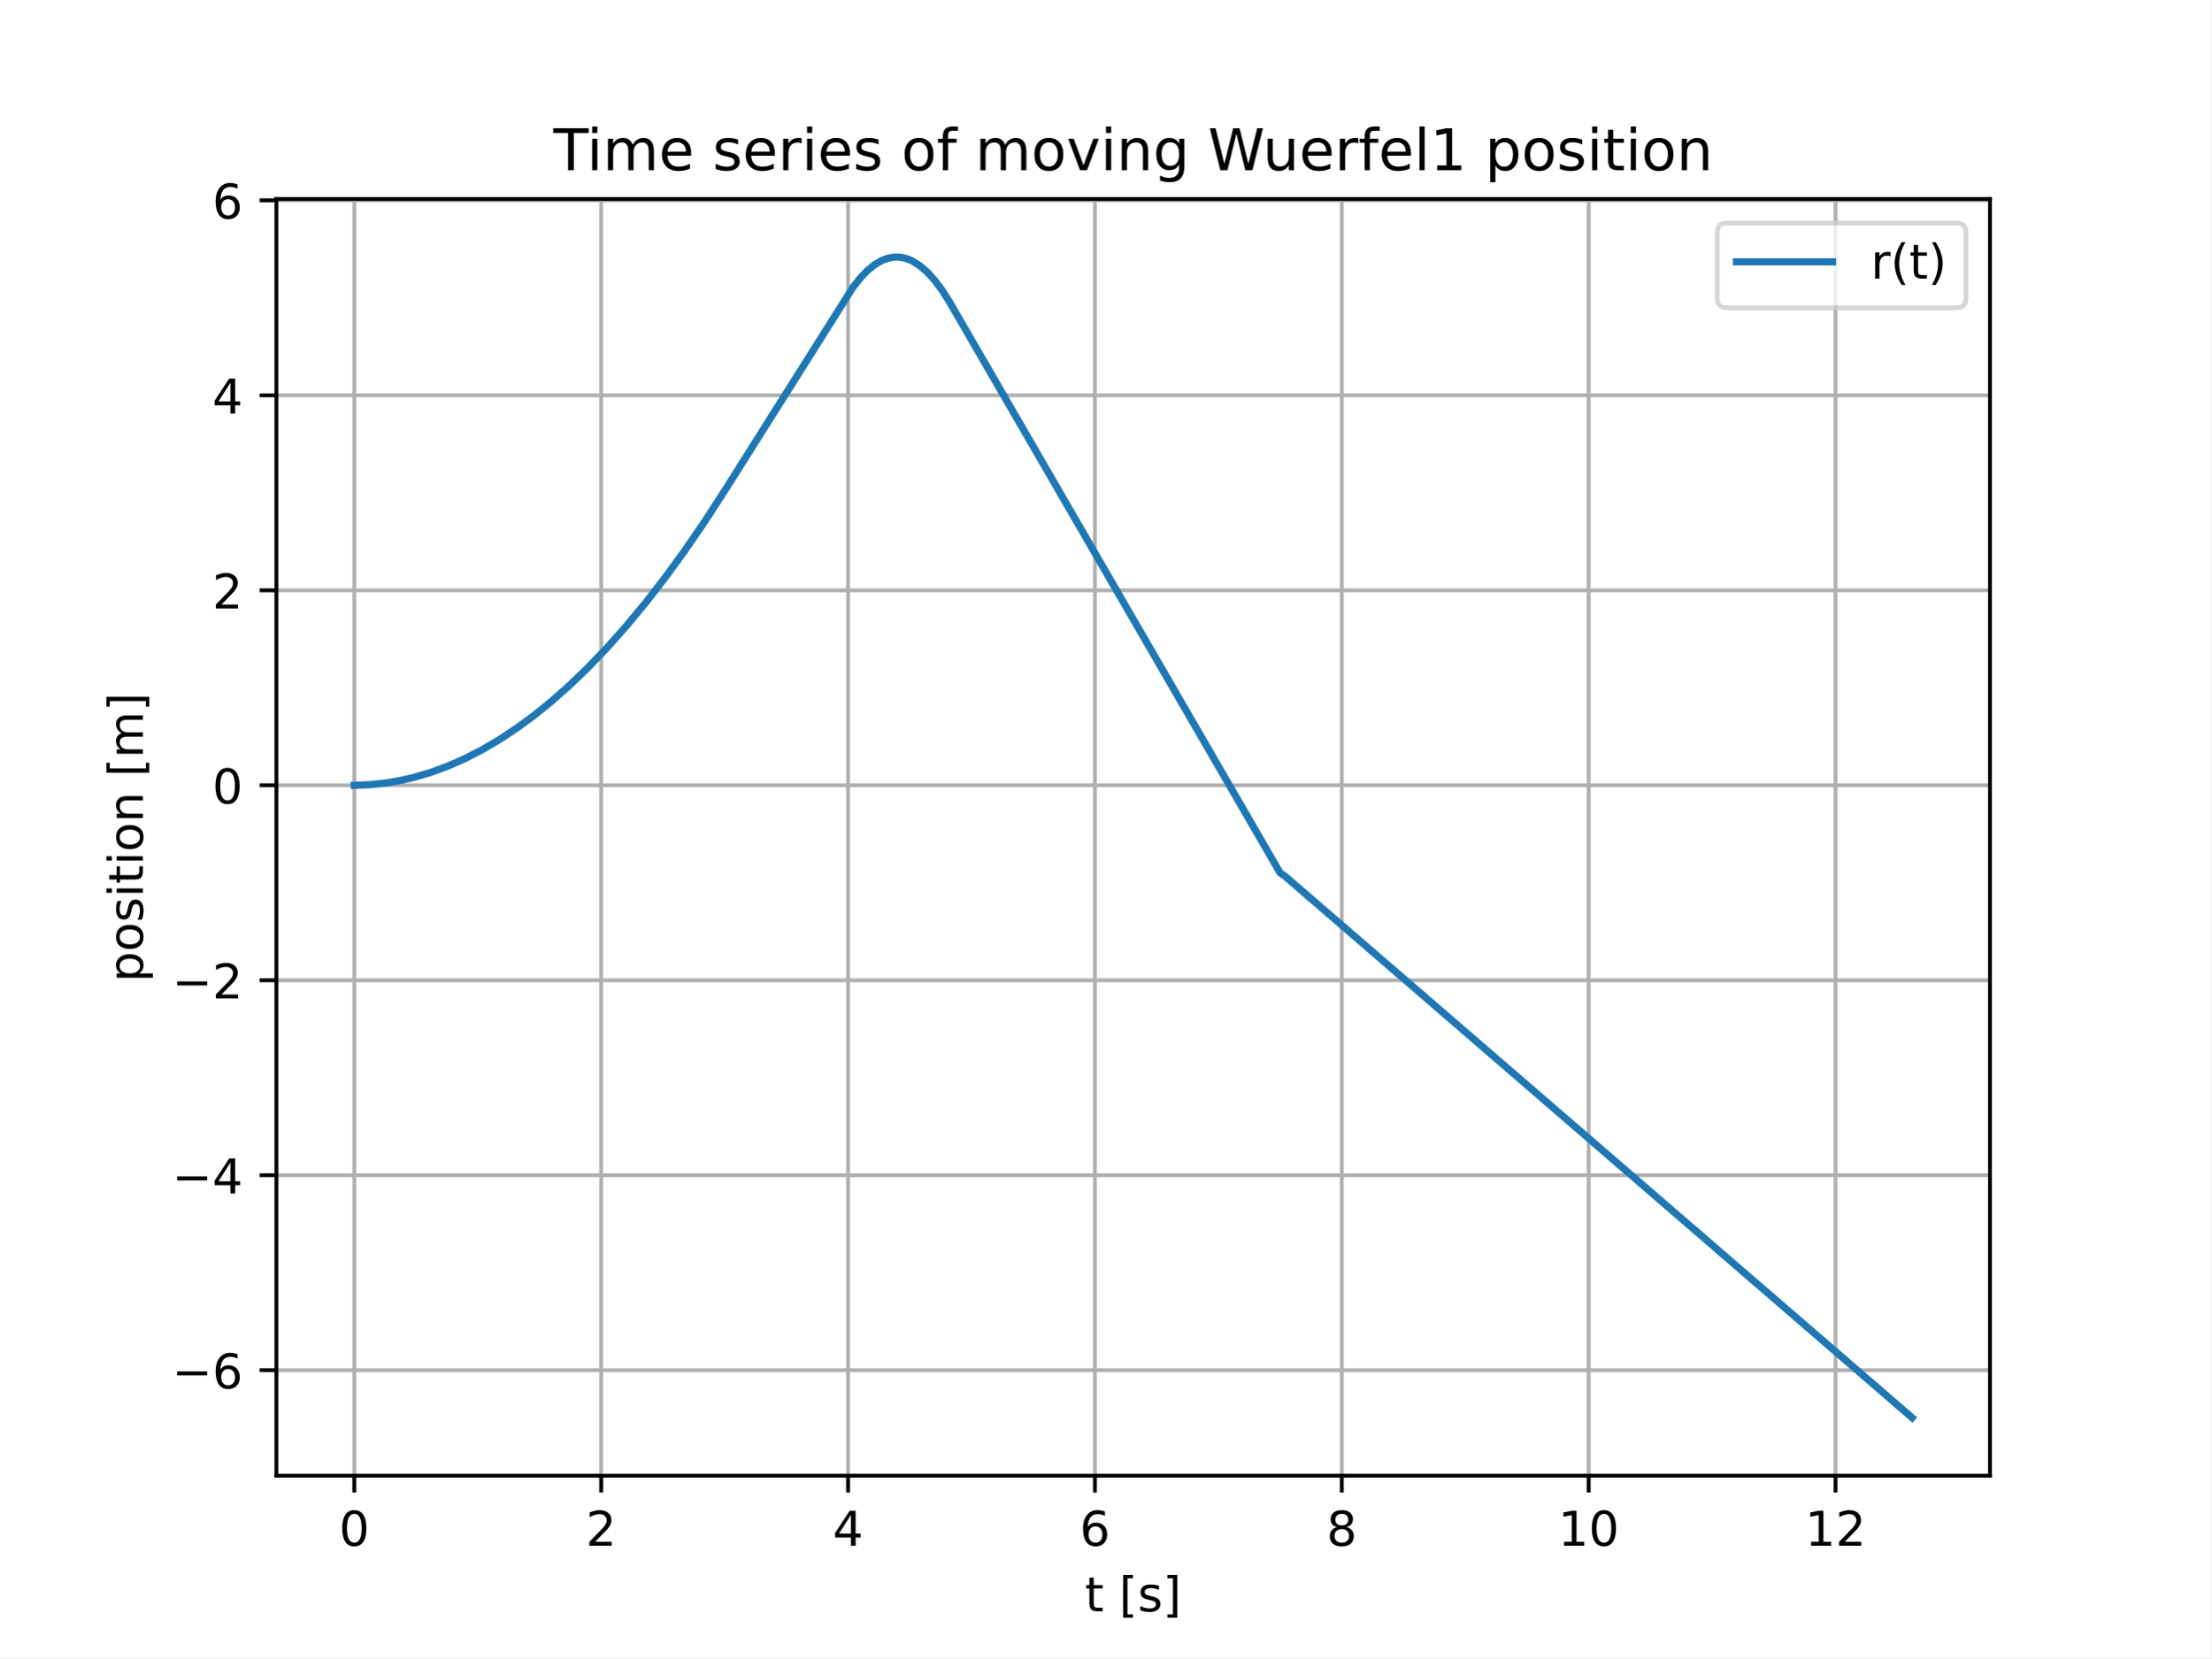
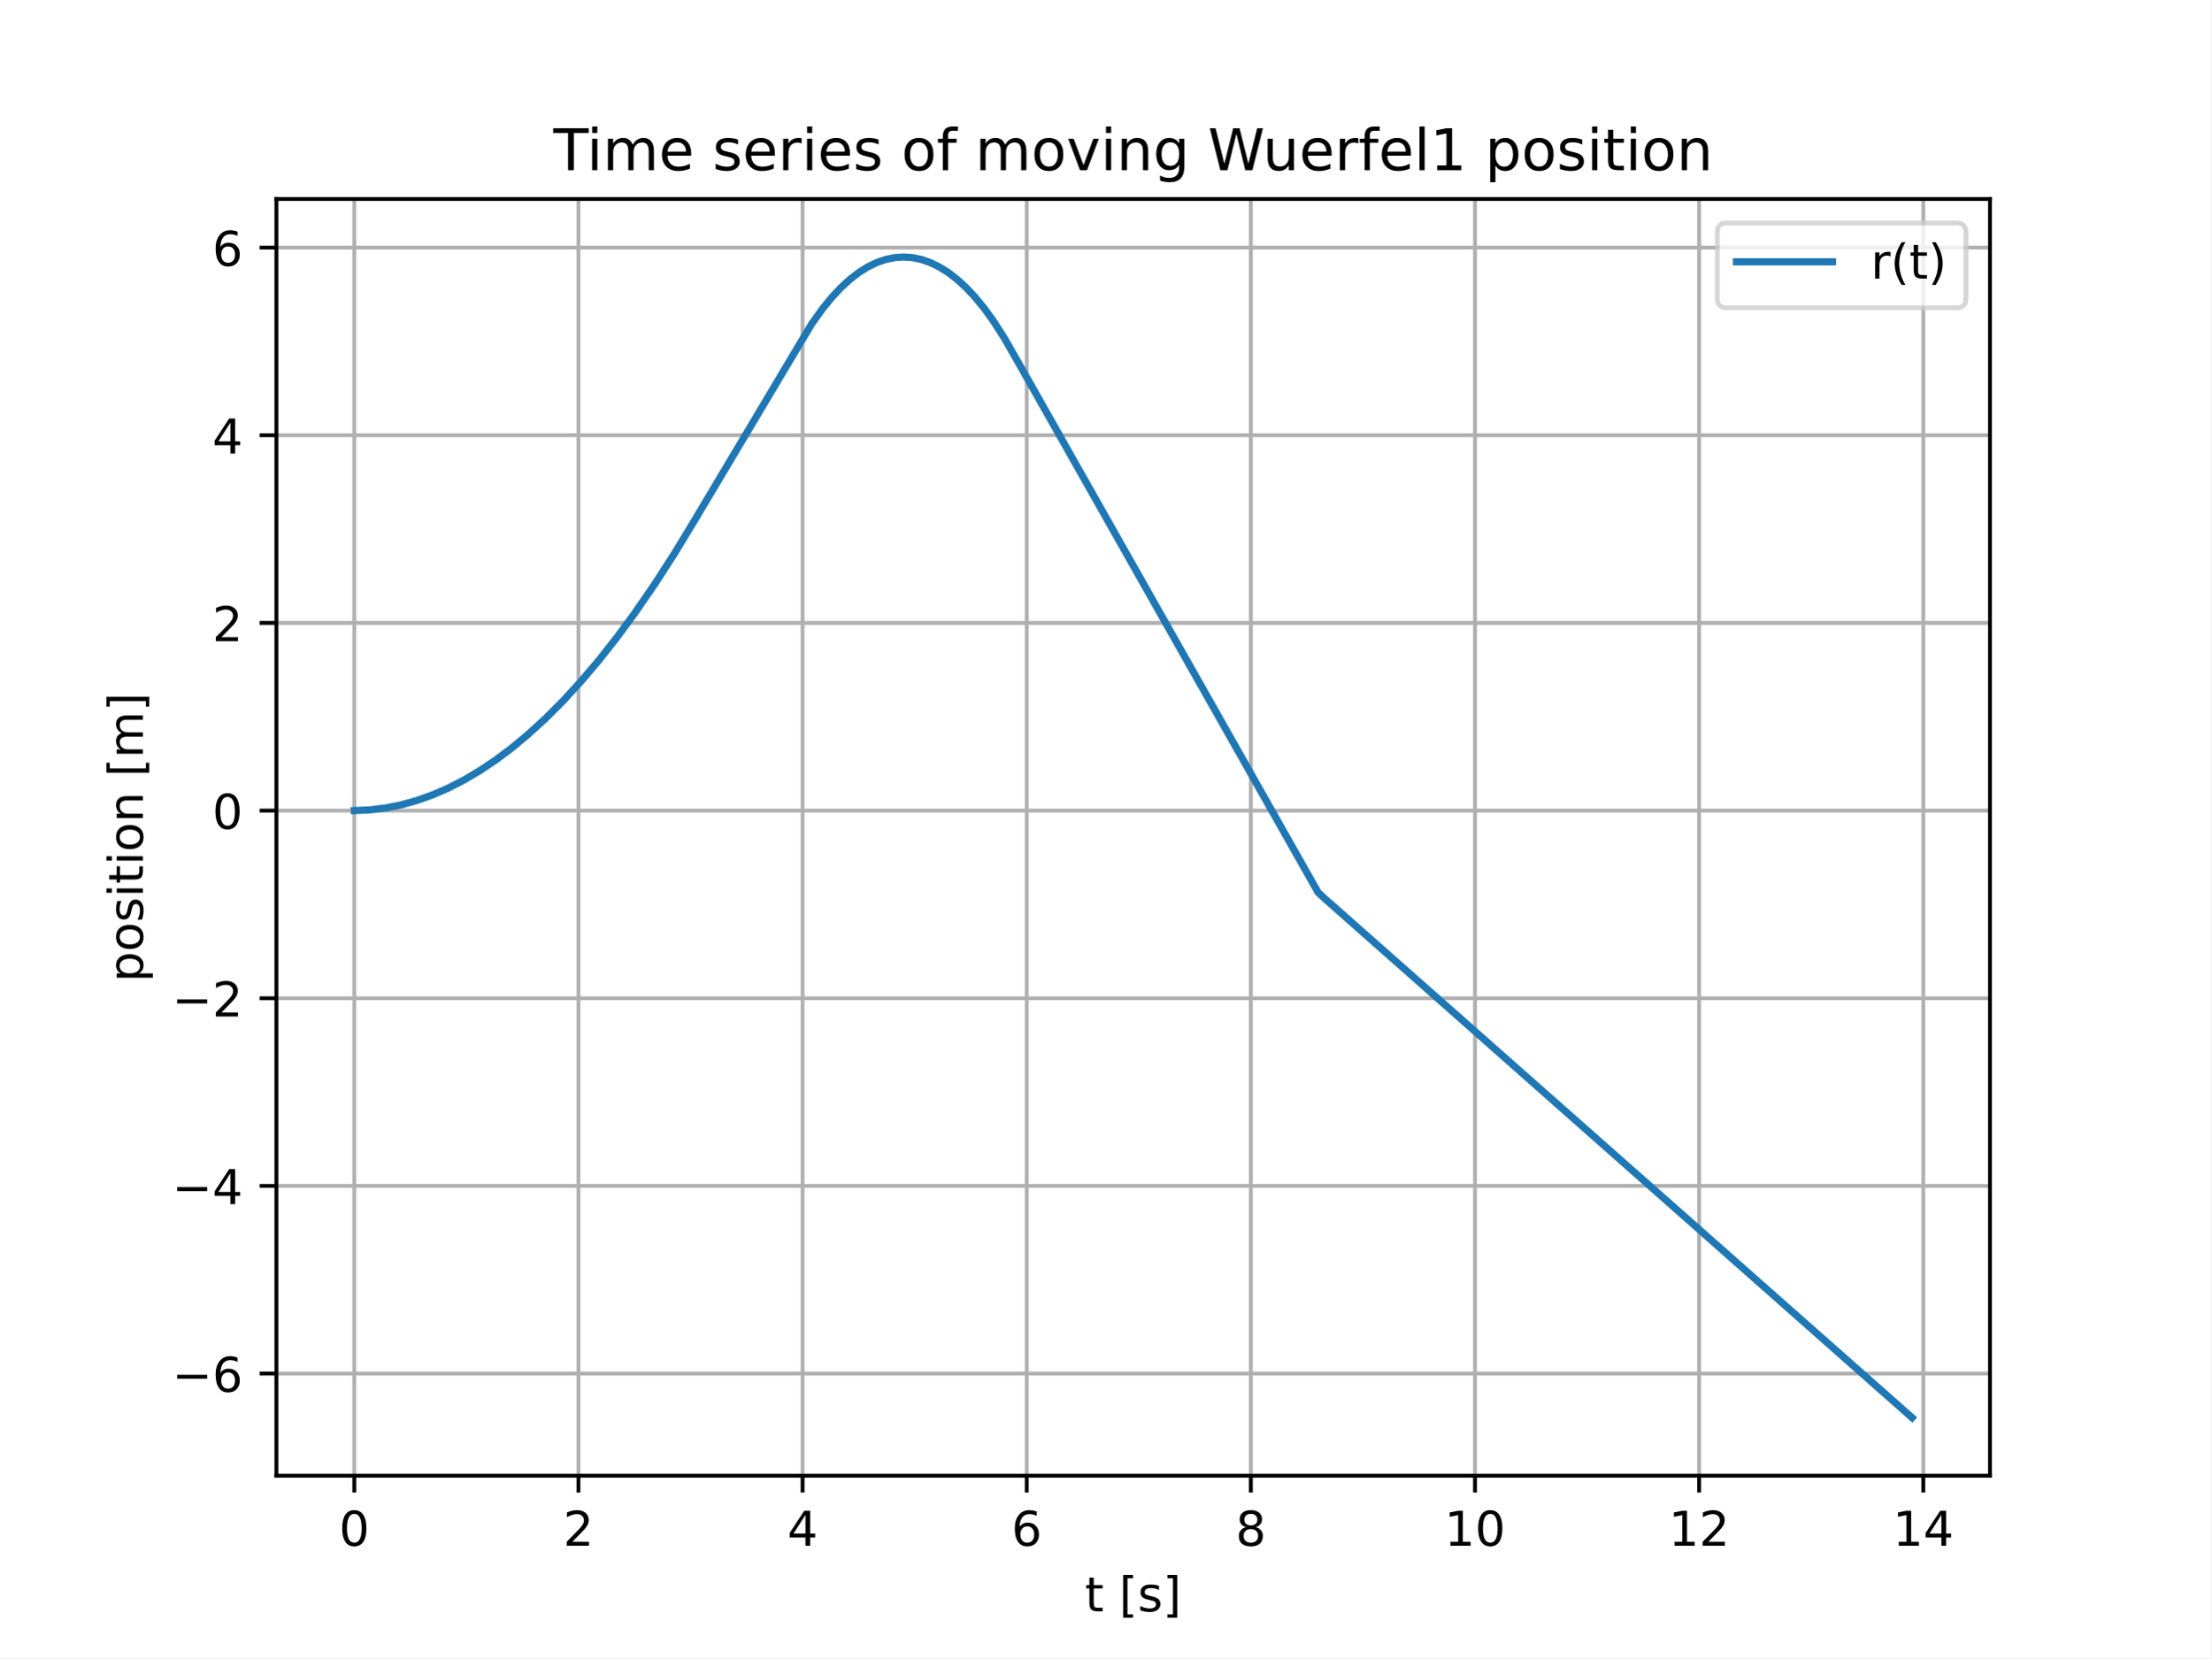
<svg xmlns="http://www.w3.org/2000/svg" xmlns:xlink="http://www.w3.org/1999/xlink" width="460.8pt" height="345.6pt" viewBox="0 0 460.8 345.6" version="1.1">
  <defs>
    <style type="text/css">*{stroke-linejoin: round; stroke-linecap: butt}</style>
  </defs>
  <g id="figure_1">
    <g id="patch_1">
      <path d="M 0 345.6  L 460.8 345.6  L 460.8 0  L 0 0  z " style="fill: #ffffff" />
    </g>
    <g id="axes_1">
      <g id="patch_2">
        <path d="M 57.6 307.584  L 414.72 307.584  L 414.72 41.472  L 57.6 41.472  z " style="fill: #ffffff" />
      </g>
      <g id="matplotlib.axis_1">
        <g id="xtick_1">
          <g id="line2d_1">
-             <path d="M 73.833 307.584  L 73.833 41.472  " clip-path="url(#p2201c6606d)" style="fill: none; stroke: #b0b0b0; stroke-width: 0.8; stroke-linecap: square" />
+             <path d="M 73.833 307.584  L 73.833 41.472  " clip-path="url(#pa4aca98f03)" style="fill: none; stroke: #b0b0b0; stroke-width: 0.8; stroke-linecap: square" />
          </g>
          <g id="line2d_2">
            <defs>
-               <path id="mc4bb93ca86" d="M 0 0  L 0 3.5  " style="stroke: #000000; stroke-width: 0.8" />
+               <path id="m9a7cd07a11" d="M 0 0  L 0 3.5  " style="stroke: #000000; stroke-width: 0.8" />
            </defs>
            <g>
-               <use xlink:href="#mc4bb93ca86" x="73.833" y="307.584" style="stroke: #000000; stroke-width: 0.8" />
+               <use xlink:href="#m9a7cd07a11" x="73.833" y="307.584" style="stroke: #000000; stroke-width: 0.8" />
            </g>
          </g>
          <g id="text_1">
            <g transform="translate(70.65148 322.1824) scale(0.1 -0.1)">
              <defs>
                <path id="DejaVuSans-30" d="M 2034 4250  Q 1547 4250 1301 3770  Q 1056 3291 1056 2328  Q 1056 1369 1301 889  Q 1547 409 2034 409  Q 2525 409 2770 889  Q 3016 1369 3016 2328  Q 3016 3291 2770 3770  Q 2525 4250 2034 4250  z M 2034 4750  Q 2819 4750 3233 4129  Q 3647 3509 3647 2328  Q 3647 1150 3233 529  Q 2819 -91 2034 -91  Q 1250 -91 836 529  Q 422 1150 422 2328  Q 422 3509 836 4129  Q 1250 4750 2034 4750  z " transform="scale(0.015625)" />
              </defs>
              <use xlink:href="#DejaVuSans-30" />
            </g>
          </g>
        </g>
        <g id="xtick_2">
          <g id="line2d_3">
-             <path d="M 125.284 307.584  L 125.284 41.472  " clip-path="url(#p2201c6606d)" style="fill: none; stroke: #b0b0b0; stroke-width: 0.8; stroke-linecap: square" />
+             <path d="M 120.546 307.584  L 120.546 41.472  " clip-path="url(#pa4aca98f03)" style="fill: none; stroke: #b0b0b0; stroke-width: 0.8; stroke-linecap: square" />
          </g>
          <g id="line2d_4">
            <g>
-               <use xlink:href="#mc4bb93ca86" x="125.284" y="307.584" style="stroke: #000000; stroke-width: 0.8" />
+               <use xlink:href="#m9a7cd07a11" x="120.546" y="307.584" style="stroke: #000000; stroke-width: 0.8" />
            </g>
          </g>
          <g id="text_2">
-             <g transform="translate(122.1023 322.1824) scale(0.1 -0.1)">
+             <g transform="translate(117.3644 322.1824) scale(0.1 -0.1)">
              <defs>
                <path id="DejaVuSans-32" d="M 1228 531  L 3431 531  L 3431 0  L 469 0  L 469 531  Q 828 903 1448 1529  Q 2069 2156 2228 2338  Q 2531 2678 2651 2914  Q 2772 3150 2772 3378  Q 2772 3750 2511 3984  Q 2250 4219 1831 4219  Q 1534 4219 1204 4116  Q 875 4013 500 3803  L 500 4441  Q 881 4594 1212 4672  Q 1544 4750 1819 4750  Q 2544 4750 2975 4387  Q 3406 4025 3406 3419  Q 3406 3131 3298 2873  Q 3191 2616 2906 2266  Q 2828 2175 2409 1742  Q 1991 1309 1228 531  z " transform="scale(0.015625)" />
              </defs>
              <use xlink:href="#DejaVuSans-32" />
            </g>
          </g>
        </g>
        <g id="xtick_3">
          <g id="line2d_5">
-             <path d="M 176.734 307.584  L 176.734 41.472  " clip-path="url(#p2201c6606d)" style="fill: none; stroke: #b0b0b0; stroke-width: 0.8; stroke-linecap: square" />
+             <path d="M 167.258 307.584  L 167.258 41.472  " clip-path="url(#pa4aca98f03)" style="fill: none; stroke: #b0b0b0; stroke-width: 0.8; stroke-linecap: square" />
          </g>
          <g id="line2d_6">
            <g>
-               <use xlink:href="#mc4bb93ca86" x="176.734" y="307.584" style="stroke: #000000; stroke-width: 0.8" />
+               <use xlink:href="#m9a7cd07a11" x="167.258" y="307.584" style="stroke: #000000; stroke-width: 0.8" />
            </g>
          </g>
          <g id="text_3">
-             <g transform="translate(173.5531 322.1824) scale(0.1 -0.1)">
+             <g transform="translate(164.0772 322.1824) scale(0.1 -0.1)">
              <defs>
                <path id="DejaVuSans-34" d="M 2419 4116  L 825 1625  L 2419 1625  L 2419 4116  z M 2253 4666  L 3047 4666  L 3047 1625  L 3713 1625  L 3713 1100  L 3047 1100  L 3047 0  L 2419 0  L 2419 1100  L 313 1100  L 313 1709  L 2253 4666  z " transform="scale(0.015625)" />
              </defs>
              <use xlink:href="#DejaVuSans-34" />
            </g>
          </g>
        </g>
        <g id="xtick_4">
          <g id="line2d_7">
-             <path d="M 228.185 307.584  L 228.185 41.472  " clip-path="url(#p2201c6606d)" style="fill: none; stroke: #b0b0b0; stroke-width: 0.8; stroke-linecap: square" />
+             <path d="M 213.971 307.584  L 213.971 41.472  " clip-path="url(#pa4aca98f03)" style="fill: none; stroke: #b0b0b0; stroke-width: 0.8; stroke-linecap: square" />
          </g>
          <g id="line2d_8">
            <g>
-               <use xlink:href="#mc4bb93ca86" x="228.185" y="307.584" style="stroke: #000000; stroke-width: 0.8" />
+               <use xlink:href="#m9a7cd07a11" x="213.971" y="307.584" style="stroke: #000000; stroke-width: 0.8" />
            </g>
          </g>
          <g id="text_4">
-             <g transform="translate(225.0039 322.1824) scale(0.1 -0.1)">
+             <g transform="translate(210.7901 322.1824) scale(0.1 -0.1)">
              <defs>
                <path id="DejaVuSans-36" d="M 2113 2584  Q 1688 2584 1439 2293  Q 1191 2003 1191 1497  Q 1191 994 1439 701  Q 1688 409 2113 409  Q 2538 409 2786 701  Q 3034 994 3034 1497  Q 3034 2003 2786 2293  Q 2538 2584 2113 2584  z M 3366 4563  L 3366 3988  Q 3128 4100 2886 4159  Q 2644 4219 2406 4219  Q 1781 4219 1451 3797  Q 1122 3375 1075 2522  Q 1259 2794 1537 2939  Q 1816 3084 2150 3084  Q 2853 3084 3261 2657  Q 3669 2231 3669 1497  Q 3669 778 3244 343  Q 2819 -91 2113 -91  Q 1303 -91 875 529  Q 447 1150 447 2328  Q 447 3434 972 4092  Q 1497 4750 2381 4750  Q 2619 4750 2861 4703  Q 3103 4656 3366 4563  z " transform="scale(0.015625)" />
              </defs>
              <use xlink:href="#DejaVuSans-36" />
            </g>
          </g>
        </g>
        <g id="xtick_5">
          <g id="line2d_9">
-             <path d="M 279.636 307.584  L 279.636 41.472  " clip-path="url(#p2201c6606d)" style="fill: none; stroke: #b0b0b0; stroke-width: 0.8; stroke-linecap: square" />
+             <path d="M 260.684 307.584  L 260.684 41.472  " clip-path="url(#pa4aca98f03)" style="fill: none; stroke: #b0b0b0; stroke-width: 0.8; stroke-linecap: square" />
          </g>
          <g id="line2d_10">
            <g>
-               <use xlink:href="#mc4bb93ca86" x="279.636" y="307.584" style="stroke: #000000; stroke-width: 0.8" />
+               <use xlink:href="#m9a7cd07a11" x="260.684" y="307.584" style="stroke: #000000; stroke-width: 0.8" />
            </g>
          </g>
          <g id="text_5">
-             <g transform="translate(276.4547 322.1824) scale(0.1 -0.1)">
+             <g transform="translate(257.503 322.1824) scale(0.1 -0.1)">
              <defs>
                <path id="DejaVuSans-38" d="M 2034 2216  Q 1584 2216 1326 1975  Q 1069 1734 1069 1313  Q 1069 891 1326 650  Q 1584 409 2034 409  Q 2484 409 2743 651  Q 3003 894 3003 1313  Q 3003 1734 2745 1975  Q 2488 2216 2034 2216  z M 1403 2484  Q 997 2584 770 2862  Q 544 3141 544 3541  Q 544 4100 942 4425  Q 1341 4750 2034 4750  Q 2731 4750 3128 4425  Q 3525 4100 3525 3541  Q 3525 3141 3298 2862  Q 3072 2584 2669 2484  Q 3125 2378 3379 2068  Q 3634 1759 3634 1313  Q 3634 634 3220 271  Q 2806 -91 2034 -91  Q 1263 -91 848 271  Q 434 634 434 1313  Q 434 1759 690 2068  Q 947 2378 1403 2484  z M 1172 3481  Q 1172 3119 1398 2916  Q 1625 2713 2034 2713  Q 2441 2713 2670 2916  Q 2900 3119 2900 3481  Q 2900 3844 2670 4047  Q 2441 4250 2034 4250  Q 1625 4250 1398 4047  Q 1172 3844 1172 3481  z " transform="scale(0.015625)" />
              </defs>
              <use xlink:href="#DejaVuSans-38" />
            </g>
          </g>
        </g>
        <g id="xtick_6">
          <g id="line2d_11">
-             <path d="M 331.087 307.584  L 331.087 41.472  " clip-path="url(#p2201c6606d)" style="fill: none; stroke: #b0b0b0; stroke-width: 0.8; stroke-linecap: square" />
+             <path d="M 307.397 307.584  L 307.397 41.472  " clip-path="url(#pa4aca98f03)" style="fill: none; stroke: #b0b0b0; stroke-width: 0.8; stroke-linecap: square" />
          </g>
          <g id="line2d_12">
            <g>
-               <use xlink:href="#mc4bb93ca86" x="331.087" y="307.584" style="stroke: #000000; stroke-width: 0.8" />
+               <use xlink:href="#m9a7cd07a11" x="307.397" y="307.584" style="stroke: #000000; stroke-width: 0.8" />
            </g>
          </g>
          <g id="text_6">
-             <g transform="translate(324.7242 322.1824) scale(0.1 -0.1)">
+             <g transform="translate(301.0346 322.1824) scale(0.1 -0.1)">
              <defs>
                <path id="DejaVuSans-31" d="M 794 531  L 1825 531  L 1825 4091  L 703 3866  L 703 4441  L 1819 4666  L 2450 4666  L 2450 531  L 3481 531  L 3481 0  L 794 0  L 794 531  z " transform="scale(0.015625)" />
              </defs>
              <use xlink:href="#DejaVuSans-31" />
              <use xlink:href="#DejaVuSans-30" x="63.623" />
            </g>
          </g>
        </g>
        <g id="xtick_7">
          <g id="line2d_13">
-             <path d="M 382.538 307.584  L 382.538 41.472  " clip-path="url(#p2201c6606d)" style="fill: none; stroke: #b0b0b0; stroke-width: 0.8; stroke-linecap: square" />
+             <path d="M 354.11 307.584  L 354.11 41.472  " clip-path="url(#pa4aca98f03)" style="fill: none; stroke: #b0b0b0; stroke-width: 0.8; stroke-linecap: square" />
          </g>
          <g id="line2d_14">
            <g>
-               <use xlink:href="#mc4bb93ca86" x="382.538" y="307.584" style="stroke: #000000; stroke-width: 0.8" />
+               <use xlink:href="#m9a7cd07a11" x="354.11" y="307.584" style="stroke: #000000; stroke-width: 0.8" />
            </g>
          </g>
          <g id="text_7">
-             <g transform="translate(376.175 322.1824) scale(0.1 -0.1)">
+             <g transform="translate(347.7475 322.1824) scale(0.1 -0.1)">
              <use xlink:href="#DejaVuSans-31" />
              <use xlink:href="#DejaVuSans-32" x="63.623" />
            </g>
          </g>
        </g>
-         <g id="text_8">
+         <g id="xtick_8">
+           <g id="line2d_15">
+             <path d="M 400.823 307.584  L 400.823 41.472  " clip-path="url(#pa4aca98f03)" style="fill: none; stroke: #b0b0b0; stroke-width: 0.8; stroke-linecap: square" />
+           </g>
+           <g id="line2d_16">
+             <g>
+               <use xlink:href="#m9a7cd07a11" x="400.823" y="307.584" style="stroke: #000000; stroke-width: 0.8" />
+             </g>
+           </g>
+           <g id="text_8">
+             <g transform="translate(394.4604 322.1824) scale(0.1 -0.1)">
+               <use xlink:href="#DejaVuSans-31" />
+               <use xlink:href="#DejaVuSans-34" x="63.623" />
+             </g>
+           </g>
+         </g>
+         <g id="text_9">
          <g transform="translate(226.1045 335.8606) scale(0.1 -0.1)">
            <defs>
              <path id="DejaVuSans-74" d="M 1172 4494  L 1172 3500  L 2356 3500  L 2356 3053  L 1172 3053  L 1172 1153  Q 1172 725 1289 603  Q 1406 481 1766 481  L 2356 481  L 2356 0  L 1766 0  Q 1100 0 847 248  Q 594 497 594 1153  L 594 3053  L 172 3053  L 172 3500  L 594 3500  L 594 4494  L 1172 4494  z " transform="scale(0.015625)" />
              <path id="DejaVuSans-20" transform="scale(0.015625)" />
              <path id="DejaVuSans-5b" d="M 550 4863  L 1875 4863  L 1875 4416  L 1125 4416  L 1125 -397  L 1875 -397  L 1875 -844  L 550 -844  L 550 4863  z " transform="scale(0.015625)" />
              <path id="DejaVuSans-73" d="M 2834 3397  L 2834 2853  Q 2591 2978 2328 3040  Q 2066 3103 1784 3103  Q 1356 3103 1142 2972  Q 928 2841 928 2578  Q 928 2378 1081 2264  Q 1234 2150 1697 2047  L 1894 2003  Q 2506 1872 2764 1633  Q 3022 1394 3022 966  Q 3022 478 2636 193  Q 2250 -91 1575 -91  Q 1294 -91 989 -36  Q 684 19 347 128  L 347 722  Q 666 556 975 473  Q 1284 391 1588 391  Q 1994 391 2212 530  Q 2431 669 2431 922  Q 2431 1156 2273 1281  Q 2116 1406 1581 1522  L 1381 1569  Q 847 1681 609 1914  Q 372 2147 372 2553  Q 372 3047 722 3315  Q 1072 3584 1716 3584  Q 2034 3584 2315 3537  Q 2597 3491 2834 3397  z " transform="scale(0.015625)" />
              <path id="DejaVuSans-5d" d="M 1947 4863  L 1947 -844  L 622 -844  L 622 -397  L 1369 -397  L 1369 4416  L 622 4416  L 622 4863  L 1947 4863  z " transform="scale(0.015625)" />
            </defs>
            <use xlink:href="#DejaVuSans-74" />
            <use xlink:href="#DejaVuSans-20" x="39.209" />
            <use xlink:href="#DejaVuSans-5b" x="70.996" />
            <use xlink:href="#DejaVuSans-73" x="110.01" />
            <use xlink:href="#DejaVuSans-5d" x="162.109" />
          </g>
        </g>
      </g>
      <g id="matplotlib.axis_2">
        <g id="ytick_1">
-           <g id="line2d_15">
-             <path d="M 57.6 285.594  L 414.72 285.594  " clip-path="url(#p2201c6606d)" style="fill: none; stroke: #b0b0b0; stroke-width: 0.8; stroke-linecap: square" />
-           </g>
-           <g id="line2d_16">
+           <g id="line2d_17">
+             <path d="M 57.6 286.295  L 414.72 286.295  " clip-path="url(#pa4aca98f03)" style="fill: none; stroke: #b0b0b0; stroke-width: 0.8; stroke-linecap: square" />
+           </g>
+           <g id="line2d_18">
            <defs>
-               <path id="mf51ca3f2a1" d="M 0 0  L -3.5 0  " style="stroke: #000000; stroke-width: 0.8" />
+               <path id="m221f402c2a" d="M 0 0  L -3.5 0  " style="stroke: #000000; stroke-width: 0.8" />
            </defs>
            <g>
-               <use xlink:href="#mf51ca3f2a1" x="57.6" y="285.594" style="stroke: #000000; stroke-width: 0.8" />
-             </g>
-           </g>
-           <g id="text_9">
-             <g transform="translate(35.85781 289.3934) scale(0.1 -0.1)">
+               <use xlink:href="#m221f402c2a" x="57.6" y="286.295" style="stroke: #000000; stroke-width: 0.8" />
+             </g>
+           </g>
+           <g id="text_10">
+             <g transform="translate(35.85781 290.0942) scale(0.1 -0.1)">
              <defs>
                <path id="DejaVuSans-2212" d="M 678 2272  L 4684 2272  L 4684 1741  L 678 1741  L 678 2272  z " transform="scale(0.015625)" />
              </defs>
              <use xlink:href="#DejaVuSans-2212" />
              <use xlink:href="#DejaVuSans-36" x="83.789" />
            </g>
          </g>
        </g>
        <g id="ytick_2">
-           <g id="line2d_17">
-             <path d="M 57.6 244.954  L 414.72 244.954  " clip-path="url(#p2201c6606d)" style="fill: none; stroke: #b0b0b0; stroke-width: 0.8; stroke-linecap: square" />
-           </g>
-           <g id="line2d_18">
-             <g>
-               <use xlink:href="#mf51ca3f2a1" x="57.6" y="244.954" style="stroke: #000000; stroke-width: 0.8" />
-             </g>
-           </g>
-           <g id="text_10">
-             <g transform="translate(35.85781 248.7536) scale(0.1 -0.1)">
+           <g id="line2d_19">
+             <path d="M 57.6 247.18  L 414.72 247.18  " clip-path="url(#pa4aca98f03)" style="fill: none; stroke: #b0b0b0; stroke-width: 0.8; stroke-linecap: square" />
+           </g>
+           <g id="line2d_20">
+             <g>
+               <use xlink:href="#m221f402c2a" x="57.6" y="247.18" style="stroke: #000000; stroke-width: 0.8" />
+             </g>
+           </g>
+           <g id="text_11">
+             <g transform="translate(35.85781 250.9792) scale(0.1 -0.1)">
              <use xlink:href="#DejaVuSans-2212" />
              <use xlink:href="#DejaVuSans-34" x="83.789" />
            </g>
          </g>
        </g>
        <g id="ytick_3">
-           <g id="line2d_19">
-             <path d="M 57.6 204.315  L 414.72 204.315  " clip-path="url(#p2201c6606d)" style="fill: none; stroke: #b0b0b0; stroke-width: 0.8; stroke-linecap: square" />
-           </g>
-           <g id="line2d_20">
-             <g>
-               <use xlink:href="#mf51ca3f2a1" x="57.6" y="204.315" style="stroke: #000000; stroke-width: 0.8" />
-             </g>
-           </g>
-           <g id="text_11">
-             <g transform="translate(35.85781 208.1138) scale(0.1 -0.1)">
+           <g id="line2d_21">
+             <path d="M 57.6 208.065  L 414.72 208.065  " clip-path="url(#pa4aca98f03)" style="fill: none; stroke: #b0b0b0; stroke-width: 0.8; stroke-linecap: square" />
+           </g>
+           <g id="line2d_22">
+             <g>
+               <use xlink:href="#m221f402c2a" x="57.6" y="208.065" style="stroke: #000000; stroke-width: 0.8" />
+             </g>
+           </g>
+           <g id="text_12">
+             <g transform="translate(35.85781 211.8641) scale(0.1 -0.1)">
              <use xlink:href="#DejaVuSans-2212" />
              <use xlink:href="#DejaVuSans-32" x="83.789" />
            </g>
          </g>
        </g>
        <g id="ytick_4">
-           <g id="line2d_21">
-             <path d="M 57.6 163.675  L 414.72 163.675  " clip-path="url(#p2201c6606d)" style="fill: none; stroke: #b0b0b0; stroke-width: 0.8; stroke-linecap: square" />
-           </g>
-           <g id="line2d_22">
-             <g>
-               <use xlink:href="#mf51ca3f2a1" x="57.6" y="163.675" style="stroke: #000000; stroke-width: 0.8" />
-             </g>
-           </g>
-           <g id="text_12">
-             <g transform="translate(44.2375 167.474) scale(0.1 -0.1)">
+           <g id="line2d_23">
+             <path d="M 57.6 168.95  L 414.72 168.95  " clip-path="url(#pa4aca98f03)" style="fill: none; stroke: #b0b0b0; stroke-width: 0.8; stroke-linecap: square" />
+           </g>
+           <g id="line2d_24">
+             <g>
+               <use xlink:href="#m221f402c2a" x="57.6" y="168.95" style="stroke: #000000; stroke-width: 0.8" />
+             </g>
+           </g>
+           <g id="text_13">
+             <g transform="translate(44.2375 172.7491) scale(0.1 -0.1)">
              <use xlink:href="#DejaVuSans-30" />
            </g>
          </g>
        </g>
        <g id="ytick_5">
-           <g id="line2d_23">
-             <path d="M 57.6 123.035  L 414.72 123.035  " clip-path="url(#p2201c6606d)" style="fill: none; stroke: #b0b0b0; stroke-width: 0.8; stroke-linecap: square" />
-           </g>
-           <g id="line2d_24">
-             <g>
-               <use xlink:href="#mf51ca3f2a1" x="57.6" y="123.035" style="stroke: #000000; stroke-width: 0.8" />
-             </g>
-           </g>
-           <g id="text_13">
-             <g transform="translate(44.2375 126.8341) scale(0.1 -0.1)">
+           <g id="line2d_25">
+             <path d="M 57.6 129.835  L 414.72 129.835  " clip-path="url(#pa4aca98f03)" style="fill: none; stroke: #b0b0b0; stroke-width: 0.8; stroke-linecap: square" />
+           </g>
+           <g id="line2d_26">
+             <g>
+               <use xlink:href="#m221f402c2a" x="57.6" y="129.835" style="stroke: #000000; stroke-width: 0.8" />
+             </g>
+           </g>
+           <g id="text_14">
+             <g transform="translate(44.2375 133.6341) scale(0.1 -0.1)">
              <use xlink:href="#DejaVuSans-32" />
            </g>
          </g>
        </g>
        <g id="ytick_6">
-           <g id="line2d_25">
-             <path d="M 57.6 82.395  L 414.72 82.395  " clip-path="url(#p2201c6606d)" style="fill: none; stroke: #b0b0b0; stroke-width: 0.8; stroke-linecap: square" />
-           </g>
-           <g id="line2d_26">
-             <g>
-               <use xlink:href="#mf51ca3f2a1" x="57.6" y="82.395" style="stroke: #000000; stroke-width: 0.8" />
-             </g>
-           </g>
-           <g id="text_14">
-             <g transform="translate(44.2375 86.19431) scale(0.1 -0.1)">
+           <g id="line2d_27">
+             <path d="M 57.6 90.72  L 414.72 90.72  " clip-path="url(#pa4aca98f03)" style="fill: none; stroke: #b0b0b0; stroke-width: 0.8; stroke-linecap: square" />
+           </g>
+           <g id="line2d_28">
+             <g>
+               <use xlink:href="#m221f402c2a" x="57.6" y="90.72" style="stroke: #000000; stroke-width: 0.8" />
+             </g>
+           </g>
+           <g id="text_15">
+             <g transform="translate(44.2375 94.51902) scale(0.1 -0.1)">
              <use xlink:href="#DejaVuSans-34" />
            </g>
          </g>
        </g>
        <g id="ytick_7">
-           <g id="line2d_27">
-             <path d="M 57.6 41.755  L 414.72 41.755  " clip-path="url(#p2201c6606d)" style="fill: none; stroke: #b0b0b0; stroke-width: 0.8; stroke-linecap: square" />
-           </g>
-           <g id="line2d_28">
-             <g>
-               <use xlink:href="#mf51ca3f2a1" x="57.6" y="41.755" style="stroke: #000000; stroke-width: 0.8" />
-             </g>
-           </g>
-           <g id="text_15">
-             <g transform="translate(44.2375 45.55448) scale(0.1 -0.1)">
+           <g id="line2d_29">
+             <path d="M 57.6 51.605  L 414.72 51.605  " clip-path="url(#pa4aca98f03)" style="fill: none; stroke: #b0b0b0; stroke-width: 0.8; stroke-linecap: square" />
+           </g>
+           <g id="line2d_30">
+             <g>
+               <use xlink:href="#m221f402c2a" x="57.6" y="51.605" style="stroke: #000000; stroke-width: 0.8" />
+             </g>
+           </g>
+           <g id="text_16">
+             <g transform="translate(44.2375 55.40398) scale(0.1 -0.1)">
              <use xlink:href="#DejaVuSans-36" />
            </g>
          </g>
        </g>
-         <g id="text_16">
+         <g id="text_17">
          <g transform="translate(29.77812 204.6936) rotate(-90) scale(0.1 -0.1)">
            <defs>
              <path id="DejaVuSans-70" d="M 1159 525  L 1159 -1331  L 581 -1331  L 581 3500  L 1159 3500  L 1159 2969  Q 1341 3281 1617 3432  Q 1894 3584 2278 3584  Q 2916 3584 3314 3078  Q 3713 2572 3713 1747  Q 3713 922 3314 415  Q 2916 -91 2278 -91  Q 1894 -91 1617 61  Q 1341 213 1159 525  z M 3116 1747  Q 3116 2381 2855 2742  Q 2594 3103 2138 3103  Q 1681 3103 1420 2742  Q 1159 2381 1159 1747  Q 1159 1113 1420 752  Q 1681 391 2138 391  Q 2594 391 2855 752  Q 3116 1113 3116 1747  z " transform="scale(0.015625)" />
              <path id="DejaVuSans-6f" d="M 1959 3097  Q 1497 3097 1228 2736  Q 959 2375 959 1747  Q 959 1119 1226 758  Q 1494 397 1959 397  Q 2419 397 2687 759  Q 2956 1122 2956 1747  Q 2956 2369 2687 2733  Q 2419 3097 1959 3097  z M 1959 3584  Q 2709 3584 3137 3096  Q 3566 2609 3566 1747  Q 3566 888 3137 398  Q 2709 -91 1959 -91  Q 1206 -91 779 398  Q 353 888 353 1747  Q 353 2609 779 3096  Q 1206 3584 1959 3584  z " transform="scale(0.015625)" />
              <path id="DejaVuSans-69" d="M 603 3500  L 1178 3500  L 1178 0  L 603 0  L 603 3500  z M 603 4863  L 1178 4863  L 1178 4134  L 603 4134  L 603 4863  z " transform="scale(0.015625)" />
              <path id="DejaVuSans-6e" d="M 3513 2113  L 3513 0  L 2938 0  L 2938 2094  Q 2938 2591 2744 2837  Q 2550 3084 2163 3084  Q 1697 3084 1428 2787  Q 1159 2491 1159 1978  L 1159 0  L 581 0  L 581 3500  L 1159 3500  L 1159 2956  Q 1366 3272 1645 3428  Q 1925 3584 2291 3584  Q 2894 3584 3203 3211  Q 3513 2838 3513 2113  z " transform="scale(0.015625)" />
              <path id="DejaVuSans-6d" d="M 3328 2828  Q 3544 3216 3844 3400  Q 4144 3584 4550 3584  Q 5097 3584 5394 3201  Q 5691 2819 5691 2113  L 5691 0  L 5113 0  L 5113 2094  Q 5113 2597 4934 2840  Q 4756 3084 4391 3084  Q 3944 3084 3684 2787  Q 3425 2491 3425 1978  L 3425 0  L 2847 0  L 2847 2094  Q 2847 2600 2669 2842  Q 2491 3084 2119 3084  Q 1678 3084 1418 2786  Q 1159 2488 1159 1978  L 1159 0  L 581 0  L 581 3500  L 1159 3500  L 1159 2956  Q 1356 3278 1631 3431  Q 1906 3584 2284 3584  Q 2666 3584 2933 3390  Q 3200 3197 3328 2828  z " transform="scale(0.015625)" />
            </defs>
            <use xlink:href="#DejaVuSans-70" />
            <use xlink:href="#DejaVuSans-6f" x="63.477" />
            <use xlink:href="#DejaVuSans-73" x="124.658" />
            <use xlink:href="#DejaVuSans-69" x="176.758" />
            <use xlink:href="#DejaVuSans-74" x="204.541" />
            <use xlink:href="#DejaVuSans-69" x="243.75" />
            <use xlink:href="#DejaVuSans-6f" x="271.533" />
            <use xlink:href="#DejaVuSans-6e" x="332.715" />
            <use xlink:href="#DejaVuSans-20" x="396.094" />
            <use xlink:href="#DejaVuSans-5b" x="427.881" />
            <use xlink:href="#DejaVuSans-6d" x="466.895" />
            <use xlink:href="#DejaVuSans-5d" x="564.307" />
          </g>
        </g>
      </g>
-       <g id="line2d_29">
-         <path d="M 73.833 163.675  L 76.92 163.561  L 80.007 163.252  L 83.094 162.748  L 86.181 162.049  L 89.782 160.987  L 93.384 159.66  L 96.986 158.066  L 100.587 156.208  L 104.189 154.084  L 107.79 151.694  L 111.392 149.039  L 114.993 146.118  L 118.595 142.932  L 122.196 139.481  L 126.313 135.211  L 130.429 130.594  L 134.545 125.63  L 138.661 120.32  L 142.777 114.663  L 146.893 108.659  L 151.523 101.49  L 177.763 59.883  L 179.307 57.916  L 180.85 56.315  L 182.394 55.08  L 183.937 54.21  L 184.966 53.834  L 185.995 53.619  L 187.024 53.568  L 188.054 53.679  L 189.083 53.953  L 190.112 54.389  L 191.655 55.348  L 193.199 56.673  L 194.742 58.363  L 196.286 60.42  L 197.829 62.842  L 266.773 181.922  L 267.802 182.635  L 281.179 194.18  L 398.487 295.488  L 398.487 295.488  " clip-path="url(#p2201c6606d)" style="fill: none; stroke: #1f77b4; stroke-width: 1.5; stroke-linecap: square" />
+       <g id="line2d_31">
+         <path d="M 73.833 168.95  L 77.103 168.804  L 80.373 168.402  L 83.642 167.745  L 86.912 166.832  L 90.182 165.664  L 93.452 164.24  L 96.722 162.561  L 99.992 160.626  L 103.262 158.436  L 106.532 155.99  L 109.802 153.288  L 113.539 149.888  L 117.276 146.154  L 121.013 142.086  L 124.75 137.684  L 128.487 132.948  L 132.224 127.879  L 136.428 121.777  L 140.632 115.253  L 144.836 108.311  L 169.127 67.554  L 171.463 64.285  L 173.331 61.999  L 175.2 59.999  L 177.068 58.279  L 178.937 56.831  L 180.805 55.653  L 182.674 54.74  L 184.542 54.09  L 186.411 53.699  L 188.279 53.568  L 190.148 53.695  L 192.016 54.081  L 193.885 54.728  L 195.753 55.636  L 197.622 56.81  L 199.49 58.253  L 201.359 59.969  L 203.227 61.965  L 205.096 64.245  L 206.964 66.819  L 209.3 70.46  L 212.57 76.181  L 274.698 186.011  L 276.1 187.309  L 398.487 295.488  L 398.487 295.488  " clip-path="url(#pa4aca98f03)" style="fill: none; stroke: #1f77b4; stroke-width: 1.5; stroke-linecap: square" />
      </g>
      <g id="patch_3">
        <path d="M 57.6 307.584  L 57.6 41.472  " style="fill: none; stroke: #000000; stroke-width: 0.8; stroke-linejoin: miter; stroke-linecap: square" />
      </g>
      <g id="patch_4">
        <path d="M 414.72 307.584  L 414.72 41.472  " style="fill: none; stroke: #000000; stroke-width: 0.8; stroke-linejoin: miter; stroke-linecap: square" />
      </g>
      <g id="patch_5">
        <path d="M 57.6 307.584  L 414.72 307.584  " style="fill: none; stroke: #000000; stroke-width: 0.8; stroke-linejoin: miter; stroke-linecap: square" />
      </g>
      <g id="patch_6">
        <path d="M 57.6 41.472  L 414.72 41.472  " style="fill: none; stroke: #000000; stroke-width: 0.8; stroke-linejoin: miter; stroke-linecap: square" />
      </g>
-       <g id="text_17">
+       <g id="text_18">
        <g transform="translate(115.3181 35.472) scale(0.12 -0.12)">
          <defs>
            <path id="DejaVuSans-54" d="M -19 4666  L 3928 4666  L 3928 4134  L 2272 4134  L 2272 0  L 1638 0  L 1638 4134  L -19 4134  L -19 4666  z " transform="scale(0.015625)" />
            <path id="DejaVuSans-65" d="M 3597 1894  L 3597 1613  L 953 1613  Q 991 1019 1311 708  Q 1631 397 2203 397  Q 2534 397 2845 478  Q 3156 559 3463 722  L 3463 178  Q 3153 47 2828 -22  Q 2503 -91 2169 -91  Q 1331 -91 842 396  Q 353 884 353 1716  Q 353 2575 817 3079  Q 1281 3584 2069 3584  Q 2775 3584 3186 3129  Q 3597 2675 3597 1894  z M 3022 2063  Q 3016 2534 2758 2815  Q 2500 3097 2075 3097  Q 1594 3097 1305 2825  Q 1016 2553 972 2059  L 3022 2063  z " transform="scale(0.015625)" />
            <path id="DejaVuSans-72" d="M 2631 2963  Q 2534 3019 2420 3045  Q 2306 3072 2169 3072  Q 1681 3072 1420 2755  Q 1159 2438 1159 1844  L 1159 0  L 581 0  L 581 3500  L 1159 3500  L 1159 2956  Q 1341 3275 1631 3429  Q 1922 3584 2338 3584  Q 2397 3584 2469 3576  Q 2541 3569 2628 3553  L 2631 2963  z " transform="scale(0.015625)" />
            <path id="DejaVuSans-66" d="M 2375 4863  L 2375 4384  L 1825 4384  Q 1516 4384 1395 4259  Q 1275 4134 1275 3809  L 1275 3500  L 2222 3500  L 2222 3053  L 1275 3053  L 1275 0  L 697 0  L 697 3053  L 147 3053  L 147 3500  L 697 3500  L 697 3744  Q 697 4328 969 4595  Q 1241 4863 1831 4863  L 2375 4863  z " transform="scale(0.015625)" />
            <path id="DejaVuSans-76" d="M 191 3500  L 800 3500  L 1894 563  L 2988 3500  L 3597 3500  L 2284 0  L 1503 0  L 191 3500  z " transform="scale(0.015625)" />
            <path id="DejaVuSans-67" d="M 2906 1791  Q 2906 2416 2648 2759  Q 2391 3103 1925 3103  Q 1463 3103 1205 2759  Q 947 2416 947 1791  Q 947 1169 1205 825  Q 1463 481 1925 481  Q 2391 481 2648 825  Q 2906 1169 2906 1791  z M 3481 434  Q 3481 -459 3084 -895  Q 2688 -1331 1869 -1331  Q 1566 -1331 1297 -1286  Q 1028 -1241 775 -1147  L 775 -588  Q 1028 -725 1275 -790  Q 1522 -856 1778 -856  Q 2344 -856 2625 -561  Q 2906 -266 2906 331  L 2906 616  Q 2728 306 2450 153  Q 2172 0 1784 0  Q 1141 0 747 490  Q 353 981 353 1791  Q 353 2603 747 3093  Q 1141 3584 1784 3584  Q 2172 3584 2450 3431  Q 2728 3278 2906 2969  L 2906 3500  L 3481 3500  L 3481 434  z " transform="scale(0.015625)" />
            <path id="DejaVuSans-57" d="M 213 4666  L 850 4666  L 1831 722  L 2809 4666  L 3519 4666  L 4500 722  L 5478 4666  L 6119 4666  L 4947 0  L 4153 0  L 3169 4050  L 2175 0  L 1381 0  L 213 4666  z " transform="scale(0.015625)" />
            <path id="DejaVuSans-75" d="M 544 1381  L 544 3500  L 1119 3500  L 1119 1403  Q 1119 906 1312 657  Q 1506 409 1894 409  Q 2359 409 2629 706  Q 2900 1003 2900 1516  L 2900 3500  L 3475 3500  L 3475 0  L 2900 0  L 2900 538  Q 2691 219 2414 64  Q 2138 -91 1772 -91  Q 1169 -91 856 284  Q 544 659 544 1381  z M 1991 3584  L 1991 3584  z " transform="scale(0.015625)" />
            <path id="DejaVuSans-6c" d="M 603 4863  L 1178 4863  L 1178 0  L 603 0  L 603 4863  z " transform="scale(0.015625)" />
          </defs>
          <use xlink:href="#DejaVuSans-54" />
          <use xlink:href="#DejaVuSans-69" x="57.959" />
          <use xlink:href="#DejaVuSans-6d" x="85.742" />
          <use xlink:href="#DejaVuSans-65" x="183.154" />
          <use xlink:href="#DejaVuSans-20" x="244.678" />
          <use xlink:href="#DejaVuSans-73" x="276.465" />
          <use xlink:href="#DejaVuSans-65" x="328.564" />
          <use xlink:href="#DejaVuSans-72" x="390.088" />
          <use xlink:href="#DejaVuSans-69" x="431.201" />
          <use xlink:href="#DejaVuSans-65" x="458.984" />
          <use xlink:href="#DejaVuSans-73" x="520.508" />
          <use xlink:href="#DejaVuSans-20" x="572.607" />
          <use xlink:href="#DejaVuSans-6f" x="604.395" />
          <use xlink:href="#DejaVuSans-66" x="665.576" />
          <use xlink:href="#DejaVuSans-20" x="700.781" />
          <use xlink:href="#DejaVuSans-6d" x="732.568" />
          <use xlink:href="#DejaVuSans-6f" x="829.98" />
          <use xlink:href="#DejaVuSans-76" x="891.162" />
          <use xlink:href="#DejaVuSans-69" x="950.342" />
          <use xlink:href="#DejaVuSans-6e" x="978.125" />
          <use xlink:href="#DejaVuSans-67" x="1041.504" />
          <use xlink:href="#DejaVuSans-20" x="1104.98" />
          <use xlink:href="#DejaVuSans-57" x="1136.768" />
          <use xlink:href="#DejaVuSans-75" x="1232.02" />
          <use xlink:href="#DejaVuSans-65" x="1295.398" />
          <use xlink:href="#DejaVuSans-72" x="1356.922" />
          <use xlink:href="#DejaVuSans-66" x="1398.035" />
          <use xlink:href="#DejaVuSans-65" x="1433.24" />
          <use xlink:href="#DejaVuSans-6c" x="1494.764" />
          <use xlink:href="#DejaVuSans-31" x="1522.547" />
          <use xlink:href="#DejaVuSans-20" x="1586.17" />
          <use xlink:href="#DejaVuSans-70" x="1617.957" />
          <use xlink:href="#DejaVuSans-6f" x="1681.434" />
          <use xlink:href="#DejaVuSans-73" x="1742.615" />
          <use xlink:href="#DejaVuSans-69" x="1794.715" />
          <use xlink:href="#DejaVuSans-74" x="1822.498" />
          <use xlink:href="#DejaVuSans-69" x="1861.707" />
          <use xlink:href="#DejaVuSans-6f" x="1889.49" />
          <use xlink:href="#DejaVuSans-6e" x="1950.672" />
        </g>
      </g>
      <g id="legend_1">
        <g id="patch_7">
          <path d="M 359.886 64.15  L 407.72 64.15  Q 409.72 64.15 409.72 62.15  L 409.72 48.472  Q 409.72 46.472 407.72 46.472  L 359.886 46.472  Q 357.886 46.472 357.886 48.472  L 357.886 62.15  Q 357.886 64.15 359.886 64.15  z " style="fill: #ffffff; opacity: 0.8; stroke: #cccccc; stroke-linejoin: miter" />
        </g>
-         <g id="line2d_30">
+         <g id="line2d_32">
          <path d="M 361.886 54.57  L 371.886 54.57  L 381.886 54.57  " style="fill: none; stroke: #1f77b4; stroke-width: 1.5; stroke-linecap: square" />
        </g>
-         <g id="text_18">
+         <g id="text_19">
          <g transform="translate(389.8856 58.07044) scale(0.1 -0.1)">
            <defs>
              <path id="DejaVuSans-28" d="M 1984 4856  Q 1566 4138 1362 3434  Q 1159 2731 1159 2009  Q 1159 1288 1364 580  Q 1569 -128 1984 -844  L 1484 -844  Q 1016 -109 783 600  Q 550 1309 550 2009  Q 550 2706 781 3412  Q 1013 4119 1484 4856  L 1984 4856  z " transform="scale(0.015625)" />
              <path id="DejaVuSans-29" d="M 513 4856  L 1013 4856  Q 1481 4119 1714 3412  Q 1947 2706 1947 2009  Q 1947 1309 1714 600  Q 1481 -109 1013 -844  L 513 -844  Q 928 -128 1133 580  Q 1338 1288 1338 2009  Q 1338 2731 1133 3434  Q 928 4138 513 4856  z " transform="scale(0.015625)" />
            </defs>
            <use xlink:href="#DejaVuSans-72" />
            <use xlink:href="#DejaVuSans-28" x="41.113" />
            <use xlink:href="#DejaVuSans-74" x="80.127" />
            <use xlink:href="#DejaVuSans-29" x="119.336" />
          </g>
        </g>
      </g>
    </g>
  </g>
  <defs>
-     <clipPath id="p2201c6606d">
+     <clipPath id="pa4aca98f03">
      <rect x="57.6" y="41.472" width="357.12" height="266.112" />
    </clipPath>
  </defs>
</svg>
